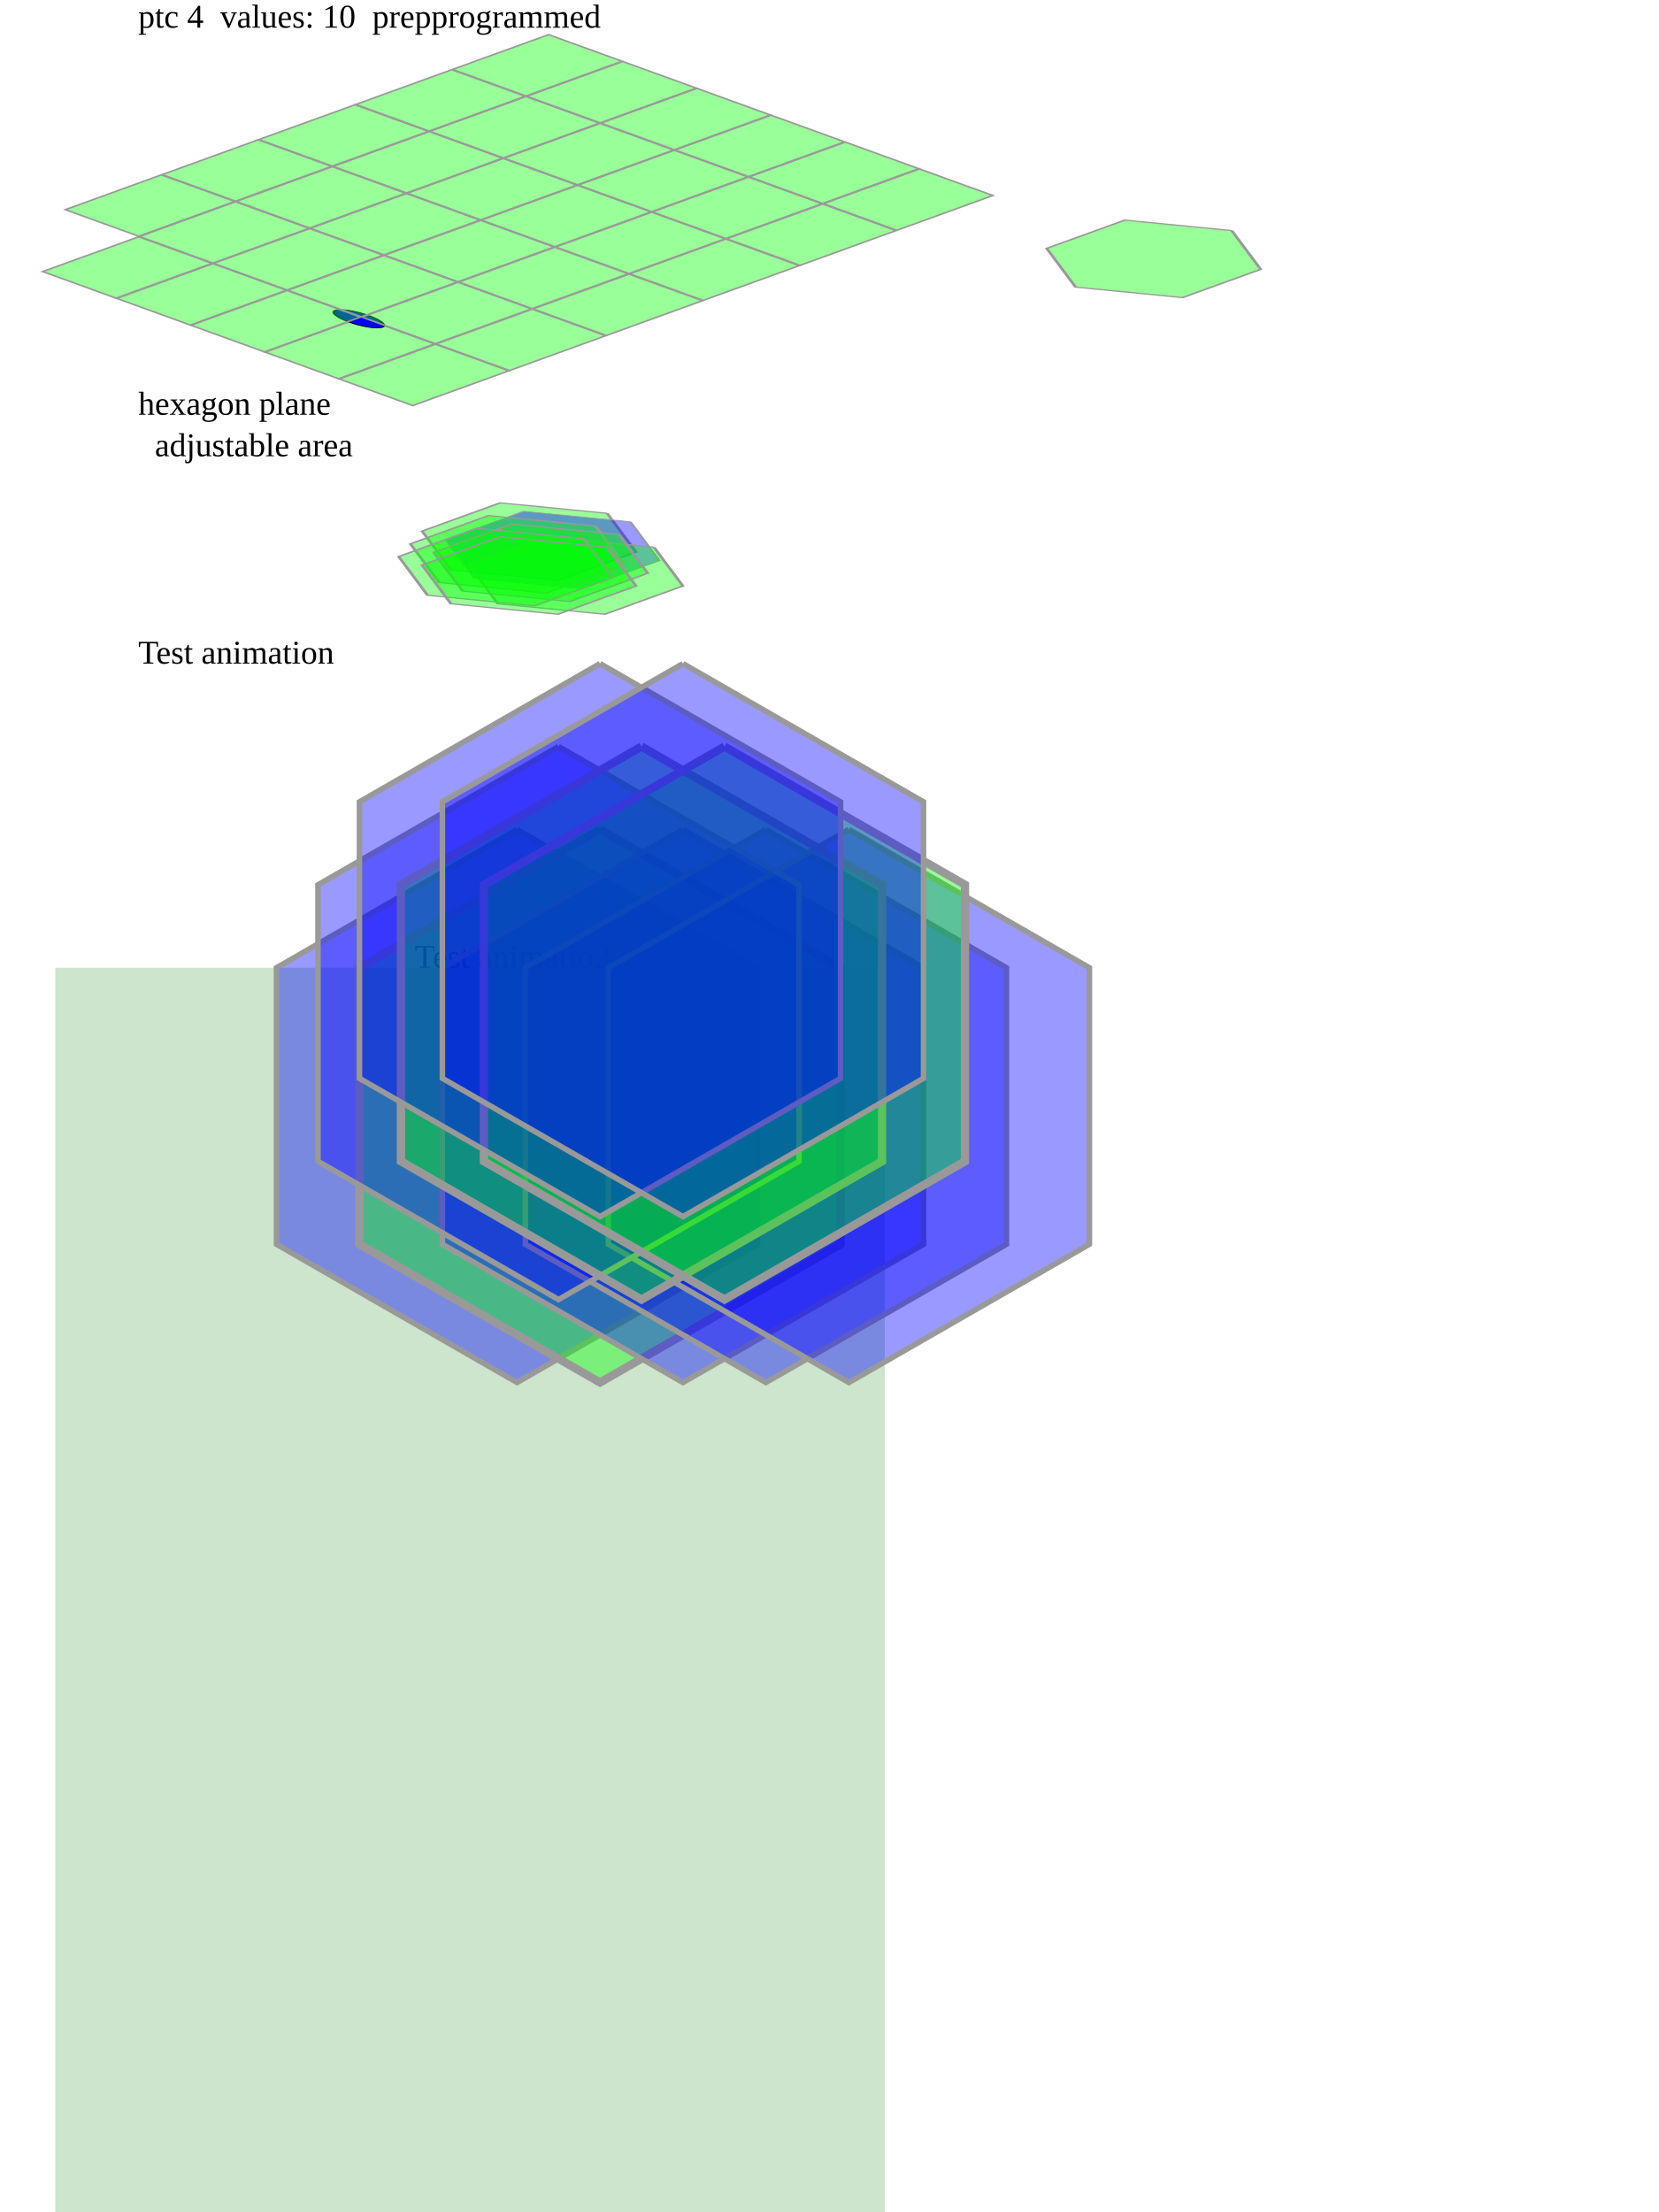
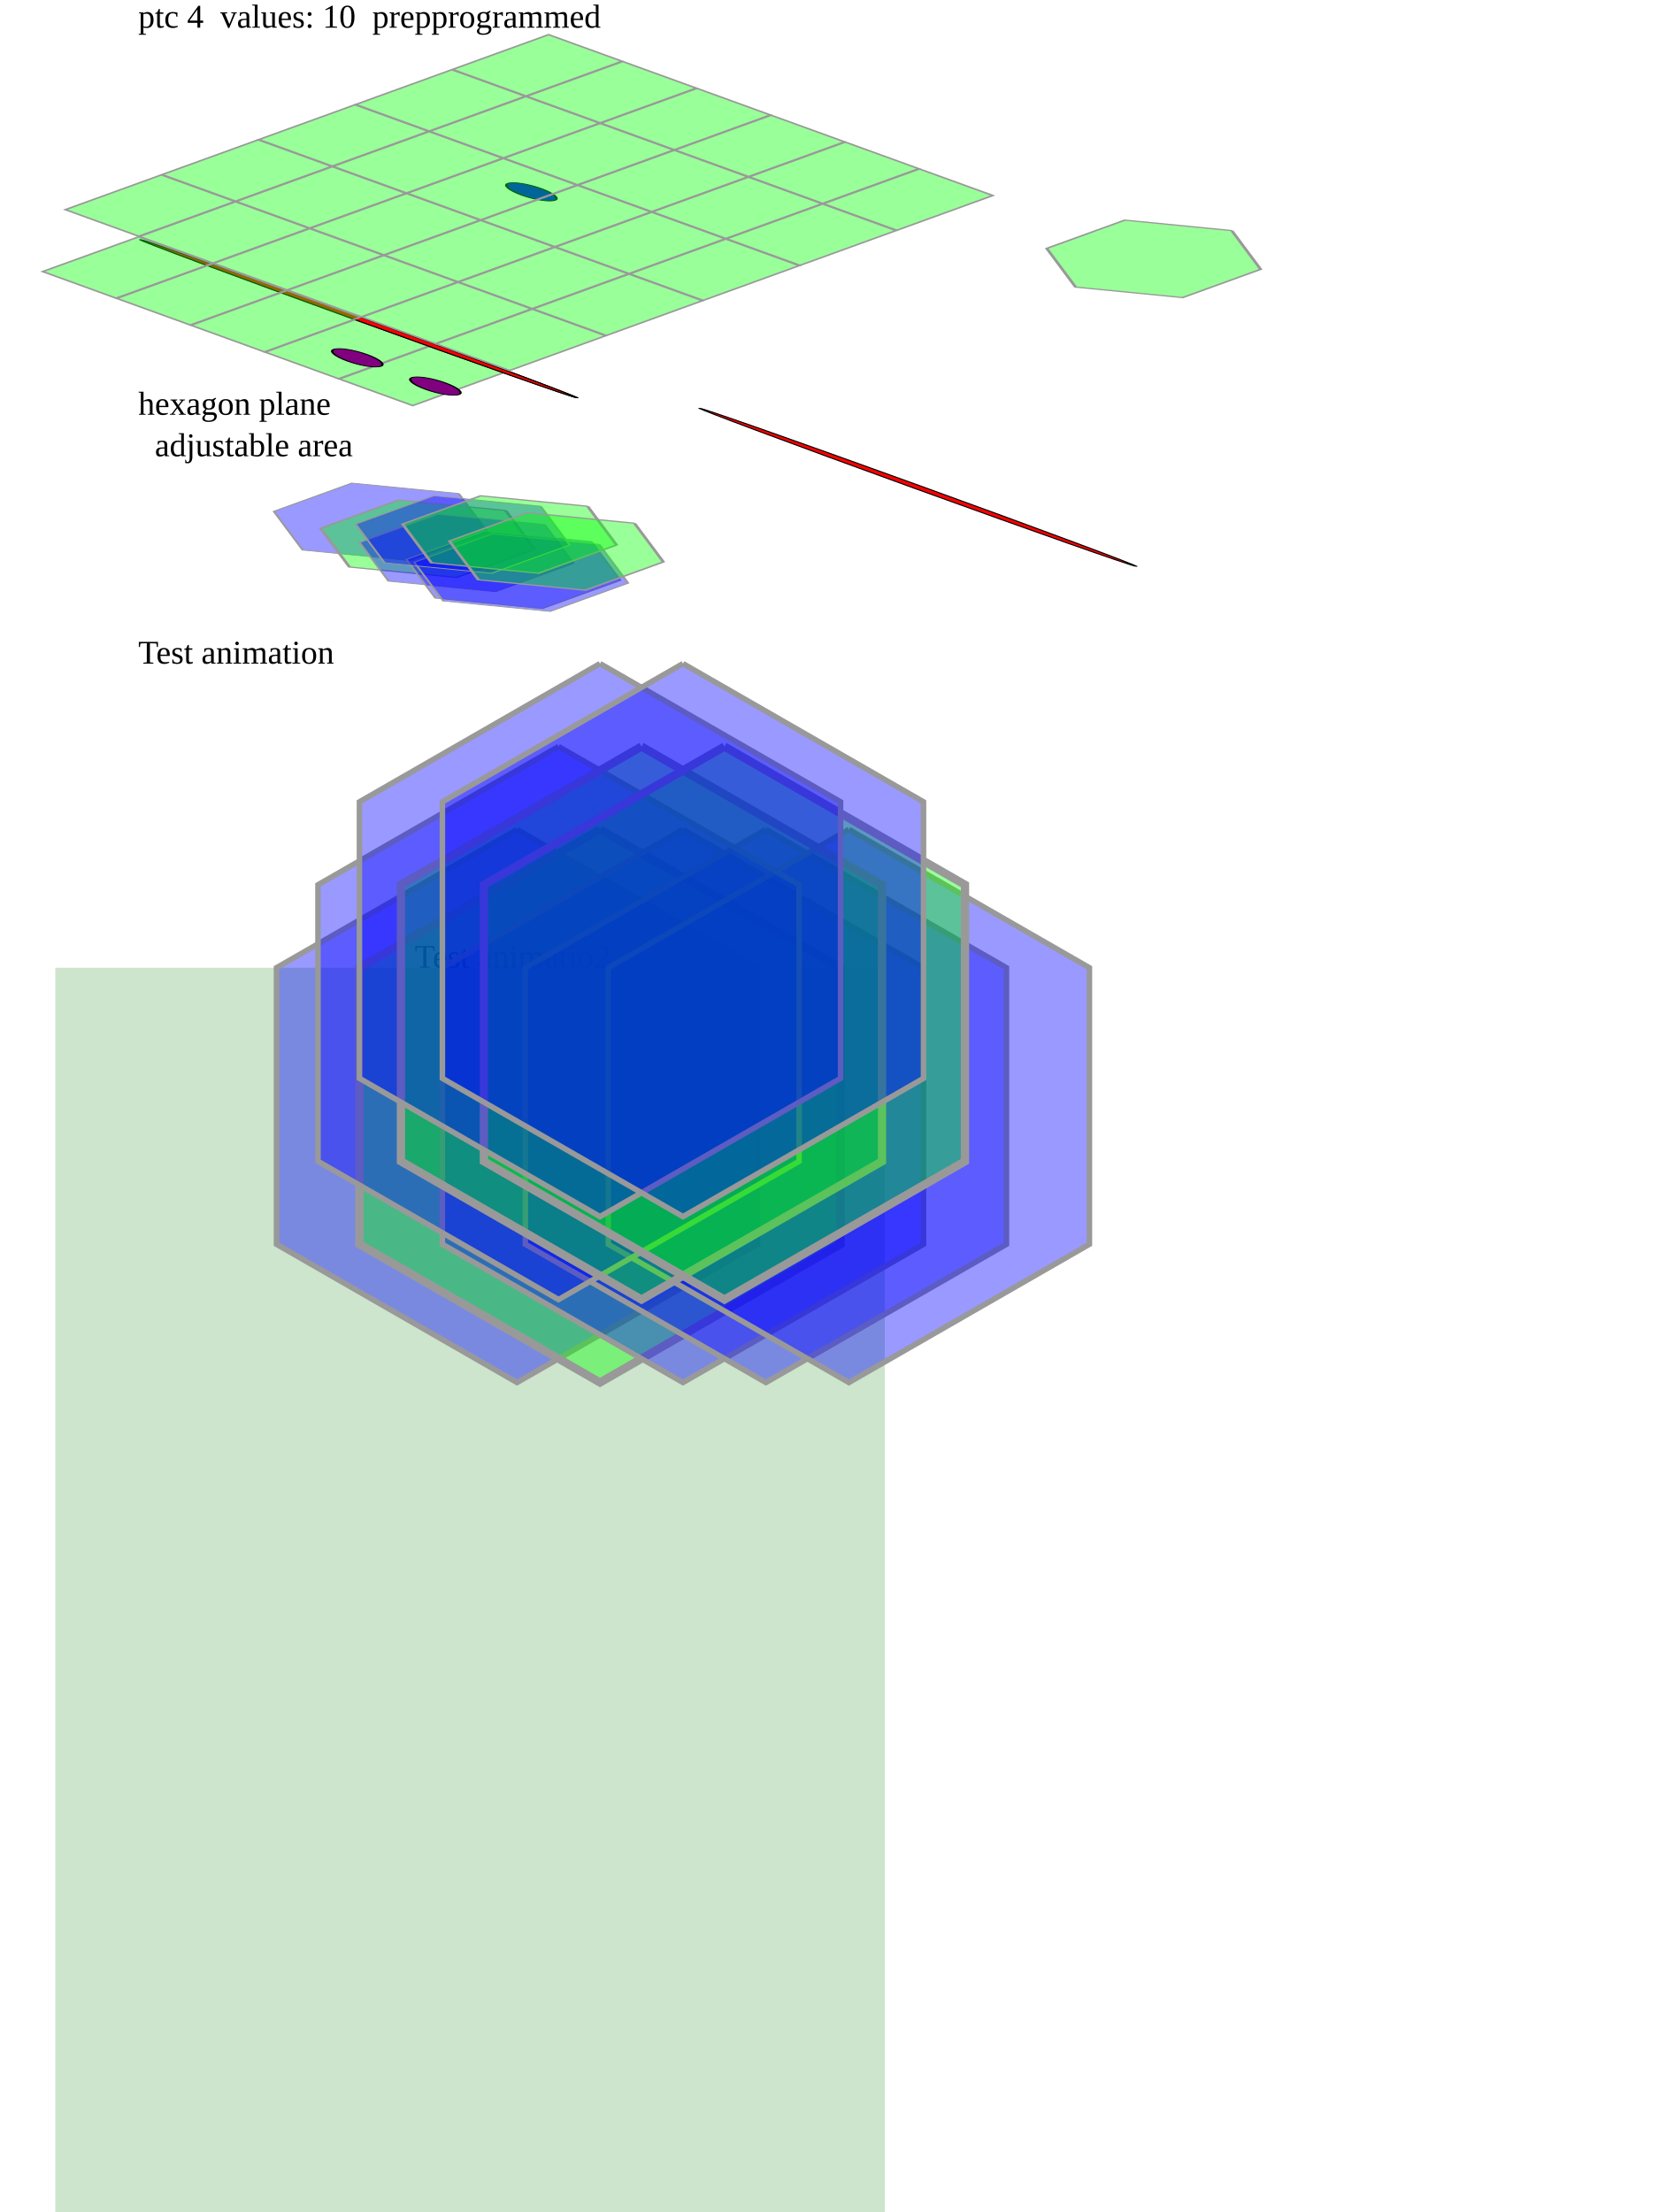
<svg xmlns="http://www.w3.org/2000/svg" id="root" xml:space="preserve" width="600" height="800">
  <text x="50" font-color="green" y="10">ptc 4 
values: 10 
prepprogrammed</text>
  <text x="50" y="150">hexagon plane</text>
  <text x="50" y="165">  adjustable area</text>
  <text x="50" y="240">Test animation</text>
  <rect id="go" x="20" y="350" width="300" height="650" style="fill:green;fill-opacity:0.2" />
  <g>
    <text x="20" y="480" font-size="10" />
  </g>
  <g>
    <text x="150" y="350">Test animatio2</text>
  </g>
  <style id="style4">
        .room{
            fill:       lime;
            fill-opacity:0.4;
            stroke:     #999;
            stroke-width:   3;
-             stroke-color: blue;
+             stroke-color:   blue;
        }
        .room:hover{
            fill:       red;
            fill-opacity:0.5;
        }
        .hexa{
            fill:       blue;
            fill-opacity:0.4;
            stroke:     #999;
            stroke-width:   2;
        }
        .hexa:hover{
            fill:       lightblue;
            fill-opacity:0.4;
        }
    </style>
  <g transform="translate(0,100)">
    <g transform="translate(100,200)">
      <polyline id="hexagon" points="87,0 174,50 174,150 87,200 0,150 0,50 87,0" class="hexa" />
      <animateTransform attributeName="transform" attributeType="XML" type="scale" from="1" to="0.2" additive="sum" begin="0.1s" dur="0.1s" fill="freeze" />
    </g>
    <g transform="translate(130,200)">
      <polyline id="hexagon" points="87,0 174,50 174,150 87,200 0,150 0,50 87,0" class="room" />
      <animateTransform attributeName="transform" attributeType="XML" type="scale" from="1" to="0.2" additive="sum" begin="0.1s" dur="0.1s" fill="freeze" />
    </g>
    <g transform="translate(160,200)">
      <polyline points="87,0 174,50 174,150 87,200 0,150 0,50 87,0" class="hexa" />
      <animateTransform attributeName="transform" attributeType="XML" type="scale" from="1" to="0.2" additive="sum" begin="0.1s" dur="0.1s" fill="freeze" />
    </g>
    <g transform="translate(190,200)">
      <polyline id="hexagon" points="87,0 174,50 174,150 87,200 0,150 0,50 87,0" class="hexa" />
      <animateTransform attributeName="transform" attributeType="XML" type="scale" from="1" to="0.2" additive="sum" begin="0.1s" dur="0.1s" fill="freeze" />
    </g>
    <g transform="translate(220,200)">
      <polyline id="hexagon" points="87,0 174,50 174,150 87,200 0,150 0,50 87,0" class="hexa" />
      <animateTransform attributeName="transform" attributeType="XML" type="scale" from="1" to="0.2" additive="sum" begin="0.1s" dur="0.1s" fill="freeze" />
    </g>
    <g transform="translate(115,170)">
      <polyline id="hexagon" points="87,0 174,50 174,150 87,200 0,150 0,50 87,0" class="hexa" />
      <animateTransform attributeName="transform" attributeType="XML" type="scale" from="1" to="0.2" additive="sum" begin="0.1s" dur="0.1s" fill="freeze" />
    </g>
    <g transform="translate(145,170)">
      <polyline id="hexagon" points="87,0 174,50 174,150 87,200 0,150 0,50 87,0" class="room" />
      <animateTransform attributeName="transform" attributeType="XML" type="scale" from="1" to="0.2" additive="sum" begin="0.1s" dur="0.1s" fill="freeze" />
    </g>
    <g transform="translate(175,170)">
      <polyline id="hexagon" points="87,0 174,50 174,150 87,200 0,150 0,50 87,0" class="room" />
      <animateTransform attributeName="transform" attributeType="XML" type="scale" from="1" to="0.2" additive="sum" begin="0.1s" dur="0.1s" fill="freeze" />
    </g>
    <g transform="translate(130,140)">
      <polyline id="hexagon" points="87,0 174,50 174,150 87,200 0,150 0,50 87,0" class="hexa" />
      <animateTransform attributeName="transform" attributeType="XML" type="scale" from="1" to="0.2" additive="sum" begin="0.1s" dur="0.1s" fill="freeze" />
    </g>
    <g transform="translate(160,140)">
      <polyline id="hexagon" points="87,0 174,50 174,150 87,200 0,150 0,50 87,0" class="hexa" />
      <animateTransform attributeName="transform" attributeType="XML" type="scale" from="1" to="0.2" additive="sum" begin="0.1s" dur="0.1s" fill="freeze" />
    </g>
  </g>
  <g transform="matrix(0.2823838,0.1022555,-0.2823838,0.1022555,420.923,74.49549)">
    <polyline id="hexagon" points="87,0 174,50 174,150 87,200 0,150 0,50 87,0" class="room" />
-     <g transform="translate(100,900)">
-       <polyline id="hexagon" points="87,0 174,50 174,150 87,200 0,150 0,50 87,0" class="room" />
-       <animateTransform attributeName="transform" attributeType="XML" type="scale" from="0.1" to="0.8" additive="sum" begin="0.1s" dur="0.1s" fill="freeze" />
-     </g>
-     <g transform="translate(130,900)">
-       <polyline points="87,0 174,50 174,150 87,200 0,150 0,50 87,0" class="hexa" />
-       <animateTransform attributeName="transform" attributeType="XML" type="scale" from="0.1" to="0.8" additive="sum" begin="0.1s" dur="0.1s" fill="freeze" />
-     </g>
-     <g transform="translate(190,930)">
-       <polyline id="hexagon" points="87,0 174,50 174,150 87,200 0,150 0,50 87,0" class="room" />
-       <animateTransform attributeName="transform" attributeType="XML" type="scale" from="0.1" to="0.8" additive="sum" begin="0.1s" dur="0.1s" fill="freeze" />
-     </g>
-     <g transform="translate(115,930)">
-       <polyline id="hexagon" points="87,0 174,50 174,150 87,200 0,150 0,50 87,0" class="room" />
-       <animateTransform attributeName="transform" attributeType="XML" type="scale" from="0.1" to="0.8" additive="sum" begin="0.1s" dur="0.1s" fill="freeze" />
-     </g>
-     <g transform="translate(145,930)">
-       <polyline id="hexagon" points="87,0 174,50 174,150 87,200 0,150 0,50 87,0" class="room" />
-       <animateTransform attributeName="transform" attributeType="XML" type="scale" from="0.1" to="0.8" additive="sum" begin="0.1s" dur="0.1s" fill="freeze" />
-     </g>
-     <g transform="translate(130,960)">
-       <polyline id="hexagon" points="87,0 174,50 174,150 87,200 0,150 0,50 87,0" class="room" />
-       <animateTransform attributeName="transform" attributeType="XML" type="scale" from="0.1" to="0.8" additive="sum" begin="0.1s" dur="0.1s" fill="freeze" />
-     </g>
-     <g transform="translate(160, 960)">
-       <polyline id="hexagon" points="87,0 174,50 174,150 87,200 0,150 0,50 87,0" class="room" />
-       <animateTransform attributeName="transform" attributeType="XML" type="scale" from="0.1" to="0.8" additive="sum" begin="0.1s" dur="0.1s" fill="freeze" />
+     <g transform="translate(-130,700)">
+       <g transform="translate(100,260)">
+         <polyline id="hexagon" points="87,0 174,50 174,150 87,200 0,150 0,50 87,0" class="hexa" />
+         <animateTransform attributeName="transform" attributeType="XML" type="scale" from="1" to="0.4" additive="sum" begin="0.1s" dur="0.1s" fill="freeze" />
+       </g>
+       <g transform="translate(160,260)">
+         <polyline id="hexagon" points="87,0 174,50 174,150 87,200 0,150 0,50 87,0" class="room" />
+         <animateTransform attributeName="transform" attributeType="XML" type="scale" from="1" to="0.4" additive="sum" begin="0.1s" dur="0.1s" fill="freeze" />
+       </g>
+       <g transform="translate(210,260)">
+         <polyline points="87,0 174,50 174,150 87,200 0,150 0,50 87,0" class="hexa" />
+         <animateTransform attributeName="transform" attributeType="XML" type="scale" from="1" to="0.4" additive="sum" begin="0.1s" dur="0.1s" fill="freeze" />
+       </g>
+       <g transform="translate(270,260)">
+         <polyline id="hexagon" points="87,0 174,50 174,150 87,200 0,150 0,50 87,0" class="hexa" />
+         <animateTransform attributeName="transform" attributeType="XML" type="scale" from="1" to="0.4" additive="sum" begin="0.1s" dur="0.1s" fill="freeze" />
+       </g>
+       <g transform="translate(280,260)">
+         <polyline id="hexagon" points="87,0 174,50 174,150 87,200 0,150 0,50 87,0" class="hexa" />
+         <animateTransform attributeName="transform" attributeType="XML" type="scale" from="1" to="0.4" additive="sum" begin="0.1s" dur="0.1s" fill="freeze" />
+       </g>
+       <g transform="translate(175,230)">
+         <polyline id="hexagon" points="87,0 174,50 174,150 87,200 0,150 0,50 87,0" class="hexa" />
+         <animateTransform attributeName="transform" attributeType="XML" type="scale" from="1" to="0.4" additive="sum" begin="0.1s" dur="0.1s" fill="freeze" />
+       </g>
+       <g transform="translate(205,200)">
+         <polyline id="hexagon" points="87,0 174,50 174,150 87,200 0,150 0,50 87,0" class="room" />
+         <animateTransform attributeName="transform" attributeType="XML" type="scale" from="1" to="0.4" additive="sum" begin="0.1s" dur="0.1s" fill="freeze" />
+       </g>
+       <g transform="translate(265,200)">
+         <polyline id="hexagon" points="87,0 174,50 174,150 87,200 0,150 0,50 87,0" class="room" />
+         <animateTransform attributeName="transform" attributeType="XML" type="scale" from="1" to="0.4" additive="sum" begin="0.1s" dur="0.1s" fill="freeze" />
+       </g>
    </g>
    <rect class="room" width="94" height="123" x="-222" y="711" />
    <rect class="room" y="711" x="-317" height="123" width="94" />
-     <ellipse cx="-316" cy="715" rx="30" ry="12" stroke="black" stroke-width="2px" style="fill:blue">
+     <ellipse cx="-316" cy="715" rx="280" ry="4" stroke="black" stroke-width="2px" style="fill:red">
+       <animateColor attributeName="fill" attributeType="CSS" from="blue" to="lime" begin="0.1s" dur="1s" repeatCount="indefinite" />
+       <animateTransform attributeName="transform" attributeType="XML" type="rotate" from="0" to="45" begin="0.1s" dur="0.1s" fill="freeze" />
+       <animateMotion path="M  0 0 L 680 690" begin="0.1s" dur="0.3s" fill="freeze" />
+     </ellipse>
+     <ellipse cx="340" cy="655" rx="280" ry="4" stroke="black" stroke-width="2px" style="fill:red">
+       <animateColor attributeName="fill" attributeType="CSS" from="blue" to="lime" begin="0.1s" dur="1s" repeatCount="indefinite" />
+       <animateTransform attributeName="transform" attributeType="XML" type="rotate" from="0" to="45" begin="0.1s" dur="0.1s" fill="freeze" />
+       <animateMotion path="M  0 0 L 280 290" begin="0.1s" dur="0.3s" fill="freeze" />
+     </ellipse>
+     <ellipse cx="-430" cy="380" rx="30" ry="12" stroke="black" stroke-width="2px" style="fill:blue">
+       </ellipse>
+     <ellipse cx="-316" cy="715" rx="280" ry="4" stroke="black" stroke-width="2px" style="fill:red">
+       <animateColor attributeName="fill" attributeType="CSS" from="blue" to="lime" begin="0.1s" dur="1s" repeatCount="indefinite" />
+       <animateTransform attributeName="transform" attributeType="XML" type="rotate" from="0" to="45" begin="0.1s" dur="0.1s" fill="freeze" />
+       <animateMotion path="M  0 0 L 480 290" begin="0.1s" dur="0.3s" fill="freeze" />
+     </ellipse>
+     <ellipse cx="-248" cy="785" rx="30" ry="12" stroke="black" stroke-width="2px" style="fill:purple">
+       <animateColor attributeName="fill" attributeType="CSS" from="blue" to="lime" begin="1s" dur="6s" repeatCount="indefinite" />
+     </ellipse>
+     <ellipse cx="-148" cy="785" rx="30" ry="12" stroke="black" stroke-width="2px" style="fill:purple">
      <animateColor attributeName="fill" attributeType="CSS" from="blue" to="lime" begin="1s" dur="6s" repeatCount="indefinite" />
    </ellipse>
    <rect class="room" width="94" height="123" x="-412" y="711" />
    <rect class="room" y="711" x="-507" height="123" width="94" />
    <rect class="room" width="94" height="123" x="-602" y="711" />
    <rect class="room" width="94" height="123" x="-222" y="587" />
    <rect class="room" y="587" x="-317" height="123" width="94" />
    <rect class="room" width="94" height="123" x="-412" y="587" />
    <rect class="room" y="587" x="-507" height="123" width="94" />
    <rect class="room" width="94" height="123" x="-602" y="587" />
    <rect class="room" y="587" x="-697" height="123" width="94" />
    <rect class="room" width="94" height="123" x="-222" y="463" />
    <rect class="room" y="463" x="-317" height="123" width="94" />
    <rect class="room" width="94" height="123" x="-412" y="463" />
    <rect class="room" y="463" x="-507" height="123" width="94" />
    <rect class="room" width="94" height="123" x="-602" y="463" />
    <rect class="room" y="463" x="-697" height="123" width="94" />
    <rect class="room" id="rect3843" width="94" height="123" x="-222" y="339" />
    <rect class="room" y="339" x="-317" height="123" width="94" />
    <rect class="room" id="rect3847" width="94" height="123" x="-412" y="339" />
    <rect class="room" y="339" x="-507" height="123" width="94" id="rect3849" />
    <rect class="room" id="rect3851" width="94" height="123" x="-602" y="339" />
    <rect class="room" y="339" x="-697" height="123" width="94" id="rect3853" />
    <rect class="room" id="rect3855" width="94" height="123" x="-222" y="215" />
    <rect class="room" y="215" x="-317" height="123" width="94" id="rect3857" />
    <rect class="room" id="rect3859" width="94" height="123" x="-412" y="215" />
    <rect class="room" y="215" x="-507" height="123" width="94" id="rect3861" />
    <rect class="room" id="rect3863" width="94" height="123" x="-602" y="215" />
    <rect class="room" y="215" x="-697" height="123" width="94" id="rect3865" />
    <rect class="room" id="rect3867" width="94" height="123" x="-222" y="91" />
    <rect class="room" y="91" x="-317" height="123" width="94" id="rect3869" />
    <rect class="room" id="rect3871" width="94" height="123" x="-412" y="91" />
    <rect class="room" y="91" x="-507" height="123" width="94" id="rect3873" />
    <rect class="room" id="rect3875" width="94" height="123" x="-602" y="91" />
    <rect class="room" y="91" x="-697" height="123" width="94" id="rect3877" />
  </g>
</svg>
